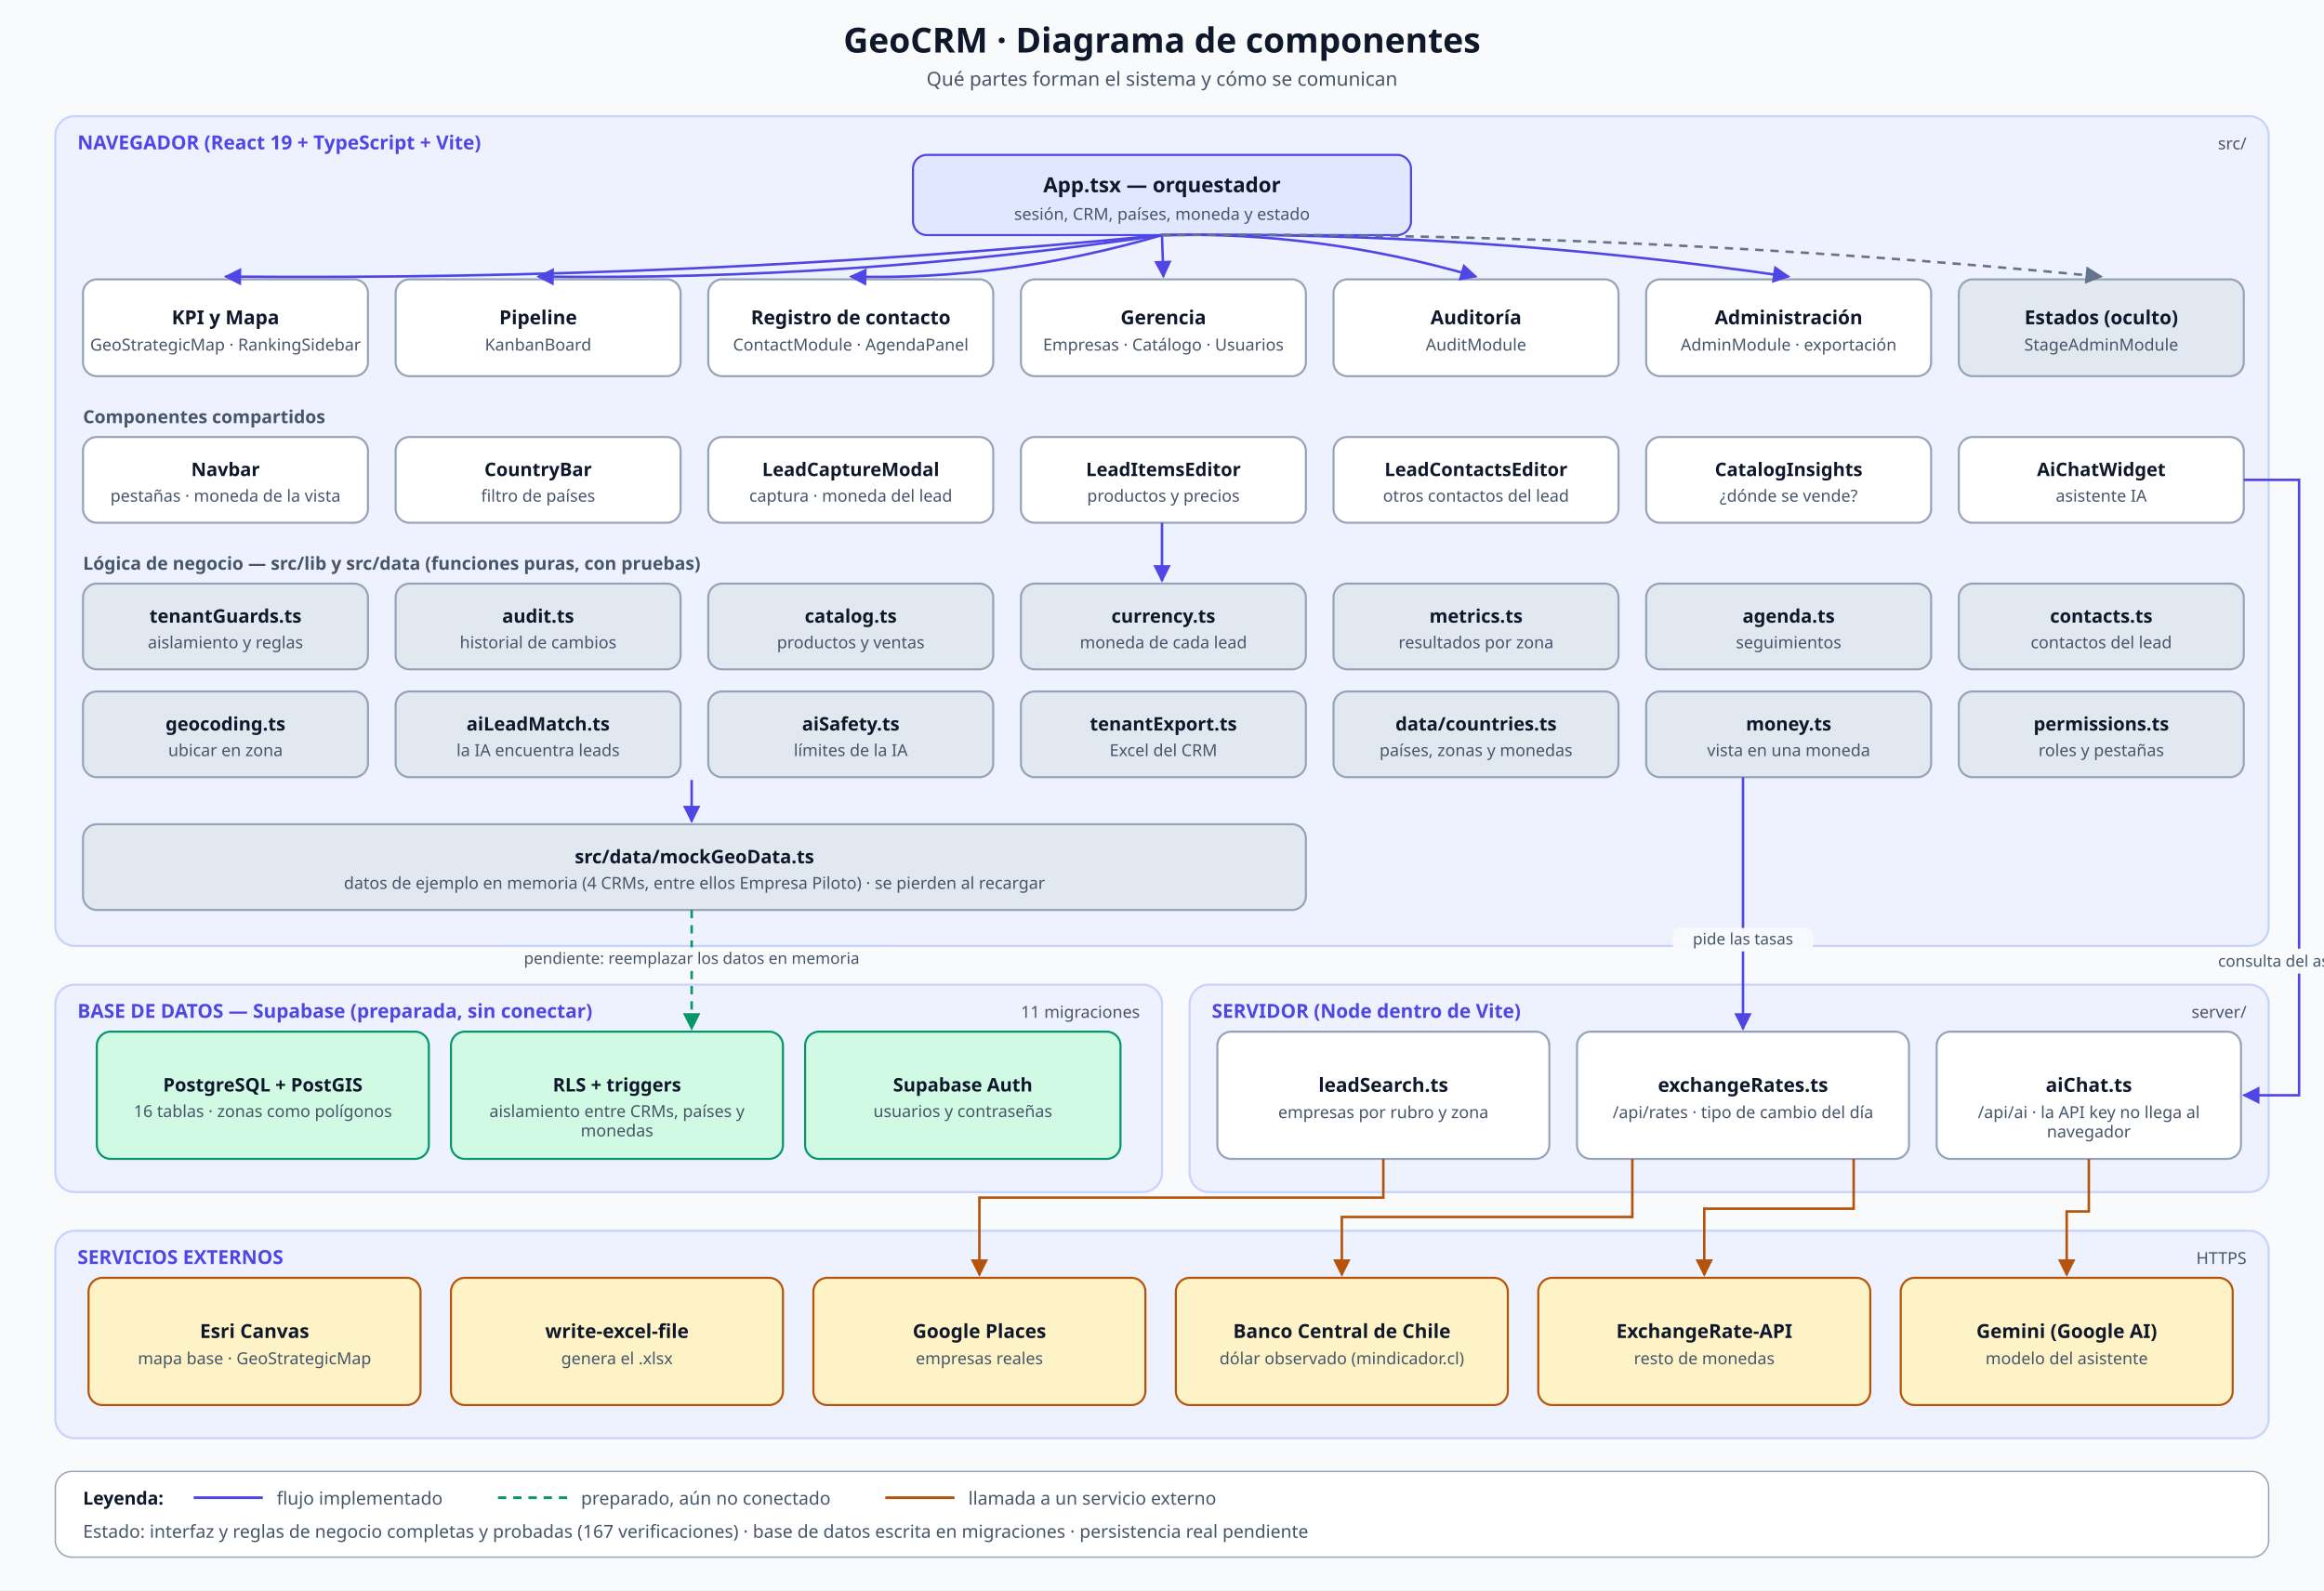
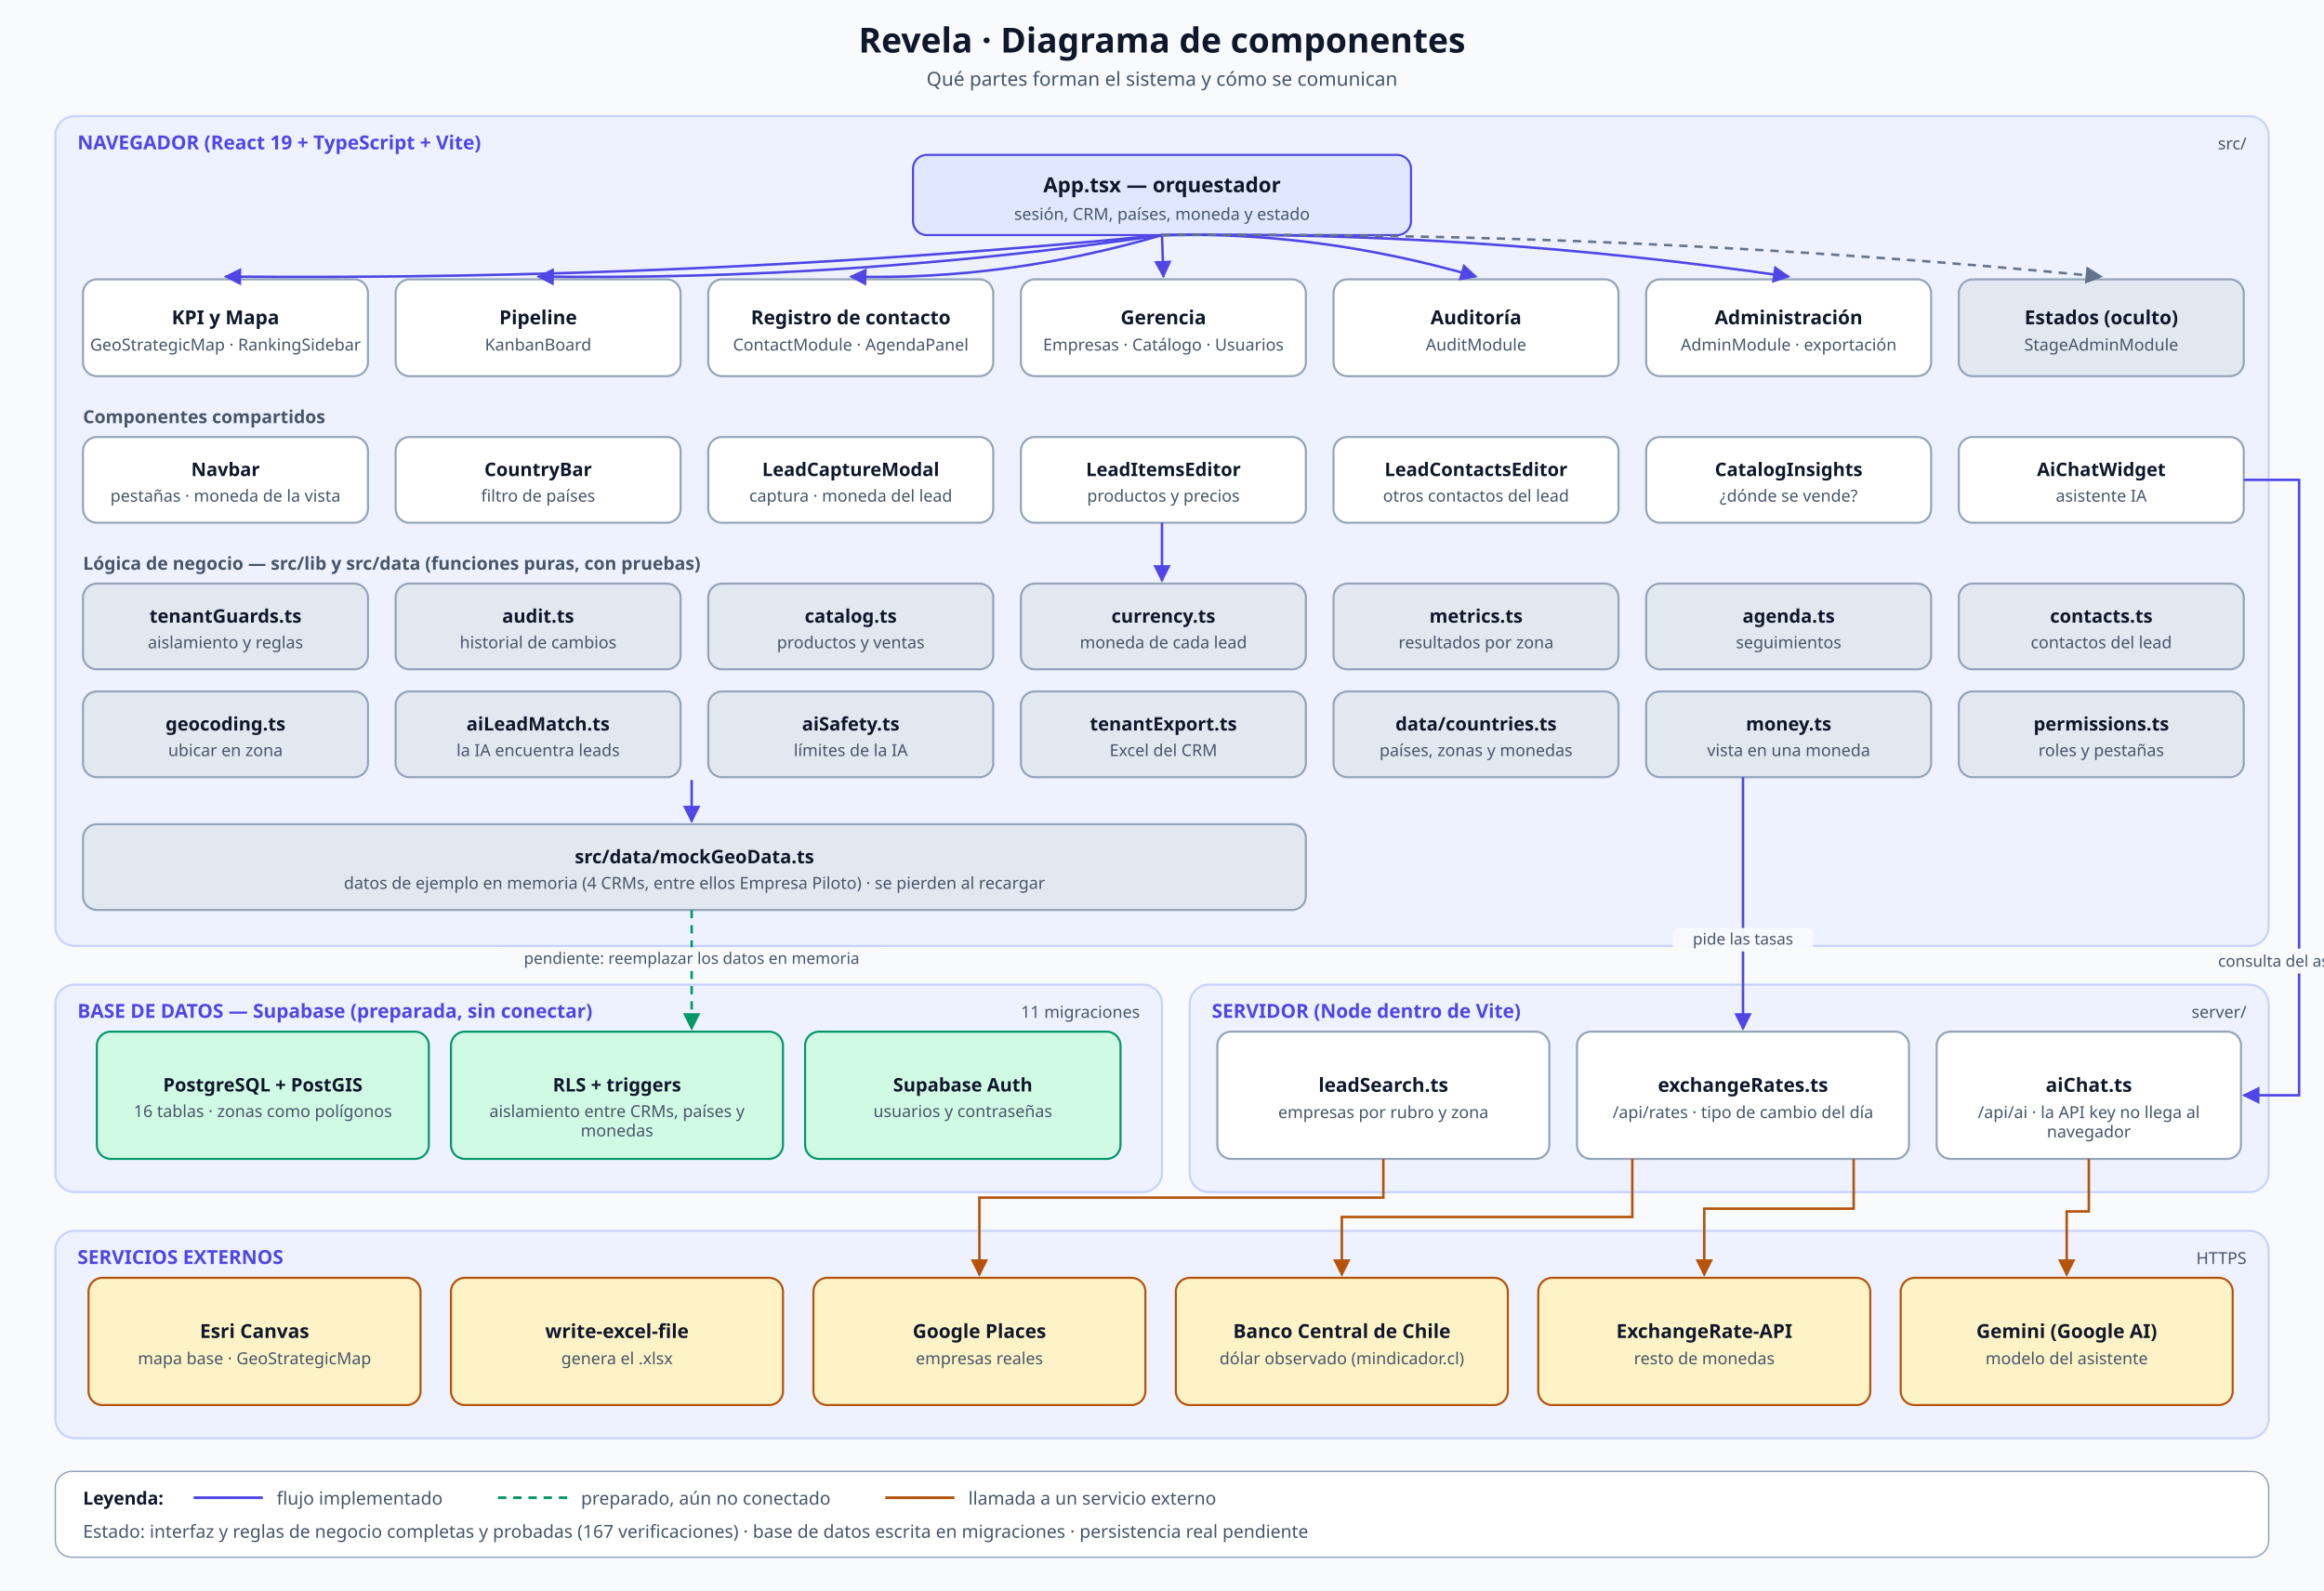
<svg xmlns="http://www.w3.org/2000/svg" width="1680" height="1150" viewBox="0 0 1680 1150">
  <defs>
    <marker id="punta-64748B" viewBox="0 0 10 10" refX="9" refY="5" markerWidth="7" markerHeight="7" orient="auto-start-reverse">
      <path d="M 0 0 L 10 5 L 0 10 z" fill="#64748B" />
    </marker>
    <marker id="punta-4F46E5" viewBox="0 0 10 10" refX="9" refY="5" markerWidth="7" markerHeight="7" orient="auto-start-reverse">
      <path d="M 0 0 L 10 5 L 0 10 z" fill="#4F46E5" />
    </marker>
    <marker id="punta-059669" viewBox="0 0 10 10" refX="9" refY="5" markerWidth="7" markerHeight="7" orient="auto-start-reverse">
      <path d="M 0 0 L 10 5 L 0 10 z" fill="#059669" />
    </marker>
    <marker id="punta-DC2626" viewBox="0 0 10 10" refX="9" refY="5" markerWidth="7" markerHeight="7" orient="auto-start-reverse">
      <path d="M 0 0 L 10 5 L 0 10 z" fill="#DC2626" />
    </marker>
    <marker id="punta-B45309" viewBox="0 0 10 10" refX="9" refY="5" markerWidth="7" markerHeight="7" orient="auto-start-reverse">
      <path d="M 0 0 L 10 5 L 0 10 z" fill="#B45309" />
    </marker>
  </defs>
  <rect width="1680" height="1150" fill="#F8FAFC" />
-   <text x="840" y="38" font-size="25" font-weight="700" fill="#0F172A" text-anchor="middle" font-family="'Segoe UI', system-ui, sans-serif">GeoCRM · Diagrama de componentes</text>
+   <text x="840" y="38" font-size="25" font-weight="700" fill="#0F172A" text-anchor="middle" font-family="'Segoe UI', system-ui, sans-serif">Revela · Diagrama de componentes</text>
  <text x="840" y="62" font-size="14" font-weight="400" fill="#475569" text-anchor="middle" font-family="'Segoe UI', system-ui, sans-serif">Qué partes forman el sistema y cómo se comunican</text>
  <rect x="40" y="84" width="1600" height="600" rx="14" fill="#EEF2FF" stroke="#C7D2FE" stroke-width="1.5" />
  <text x="56" y="108" font-size="14" font-weight="700" fill="#4F46E5" text-anchor="start" font-family="'Segoe UI', system-ui, sans-serif">NAVEGADOR (React 19 + TypeScript + Vite)</text>
  <text x="1624" y="108" font-size="12" font-weight="400" fill="#475569" text-anchor="end" font-family="'Segoe UI', system-ui, sans-serif">src/</text>
  <rect x="660" y="112" width="360" height="58" rx="10" fill="#E0E7FF" stroke="#4F46E5" stroke-width="1.5" />
  <text x="840" y="139" font-size="15" font-weight="600" fill="#0F172A" text-anchor="middle" font-family="'Segoe UI', system-ui, sans-serif">App.tsx — orquestador</text>
  <text x="840" y="159" font-size="12" font-weight="400" fill="#475569" text-anchor="middle" font-family="'Segoe UI', system-ui, sans-serif">sesión, CRM, países, moneda y estado</text>
  <rect x="60" y="202" width="206" height="70" rx="10" fill="#FFFFFF" stroke="#94A3B8" stroke-width="1.5" />
  <text x="163" y="234.5" font-size="14" font-weight="600" fill="#0F172A" text-anchor="middle" font-family="'Segoe UI', system-ui, sans-serif">KPI y Mapa</text>
  <text x="163" y="253.5" font-size="12" font-weight="400" fill="#475569" text-anchor="middle" font-family="'Segoe UI', system-ui, sans-serif">GeoStrategicMap · RankingSidebar</text>
  <path d="M 840 170 Q 501.5 203 163 200" fill="none" stroke="#4F46E5" stroke-width="1.8" marker-end="url(#punta-4F46E5)" />
  <rect x="286" y="202" width="206" height="70" rx="10" fill="#FFFFFF" stroke="#94A3B8" stroke-width="1.5" />
  <text x="389" y="234.5" font-size="14" font-weight="600" fill="#0F172A" text-anchor="middle" font-family="'Segoe UI', system-ui, sans-serif">Pipeline</text>
  <text x="389" y="253.5" font-size="12" font-weight="400" fill="#475569" text-anchor="middle" font-family="'Segoe UI', system-ui, sans-serif">KanbanBoard</text>
  <path d="M 840 170 Q 614.5 203 389 200" fill="none" stroke="#4F46E5" stroke-width="1.8" marker-end="url(#punta-4F46E5)" />
  <rect x="512" y="202" width="206" height="70" rx="10" fill="#FFFFFF" stroke="#94A3B8" stroke-width="1.5" />
  <text x="615" y="234.5" font-size="14" font-weight="600" fill="#0F172A" text-anchor="middle" font-family="'Segoe UI', system-ui, sans-serif">Registro de contacto</text>
  <text x="615" y="253.5" font-size="12" font-weight="400" fill="#475569" text-anchor="middle" font-family="'Segoe UI', system-ui, sans-serif">ContactModule · AgendaPanel</text>
  <path d="M 840 170 Q 727.5 203 615 200" fill="none" stroke="#4F46E5" stroke-width="1.8" marker-end="url(#punta-4F46E5)" />
  <rect x="738" y="202" width="206" height="70" rx="10" fill="#FFFFFF" stroke="#94A3B8" stroke-width="1.5" />
  <text x="841" y="234.5" font-size="14" font-weight="600" fill="#0F172A" text-anchor="middle" font-family="'Segoe UI', system-ui, sans-serif">Gerencia</text>
  <text x="841" y="253.5" font-size="12" font-weight="400" fill="#475569" text-anchor="middle" font-family="'Segoe UI', system-ui, sans-serif">Empresas · Catálogo · Usuarios</text>
  <path d="M 840 170 L 841 200" fill="none" stroke="#4F46E5" stroke-width="1.8" marker-end="url(#punta-4F46E5)" />
  <rect x="964" y="202" width="206" height="70" rx="10" fill="#FFFFFF" stroke="#94A3B8" stroke-width="1.5" />
  <text x="1067" y="234.5" font-size="14" font-weight="600" fill="#0F172A" text-anchor="middle" font-family="'Segoe UI', system-ui, sans-serif">Auditoría</text>
  <text x="1067" y="253.5" font-size="12" font-weight="400" fill="#475569" text-anchor="middle" font-family="'Segoe UI', system-ui, sans-serif">AuditModule</text>
  <path d="M 840 170 Q 953.5 167 1067 200" fill="none" stroke="#4F46E5" stroke-width="1.8" marker-end="url(#punta-4F46E5)" />
  <rect x="1190" y="202" width="206" height="70" rx="10" fill="#FFFFFF" stroke="#94A3B8" stroke-width="1.5" />
  <text x="1293" y="234.5" font-size="14" font-weight="600" fill="#0F172A" text-anchor="middle" font-family="'Segoe UI', system-ui, sans-serif">Administración</text>
  <text x="1293" y="253.5" font-size="12" font-weight="400" fill="#475569" text-anchor="middle" font-family="'Segoe UI', system-ui, sans-serif">AdminModule · exportación</text>
  <path d="M 840 170 Q 1066.5 167 1293 200" fill="none" stroke="#4F46E5" stroke-width="1.8" marker-end="url(#punta-4F46E5)" />
  <rect x="1416" y="202" width="206" height="70" rx="10" fill="#E2E8F0" stroke="#94A3B8" stroke-width="1.5" />
  <text x="1519" y="234.5" font-size="14" font-weight="600" fill="#0F172A" text-anchor="middle" font-family="'Segoe UI', system-ui, sans-serif">Estados (oculto)</text>
  <text x="1519" y="253.5" font-size="12" font-weight="400" fill="#475569" text-anchor="middle" font-family="'Segoe UI', system-ui, sans-serif">StageAdminModule</text>
  <path d="M 840 170 Q 1179.5 167 1519 200" fill="none" stroke="#64748B" stroke-width="1.8" stroke-dasharray="6 5" marker-end="url(#punta-64748B)" />
  <text x="60" y="306" font-size="13" font-weight="700" fill="#475569" text-anchor="start" font-family="'Segoe UI', system-ui, sans-serif">Componentes compartidos</text>
  <rect x="60" y="316" width="206" height="62" rx="10" fill="#FFFFFF" stroke="#94A3B8" stroke-width="1.5" />
  <text x="163" y="344.25" font-size="13.5" font-weight="600" fill="#0F172A" text-anchor="middle" font-family="'Segoe UI', system-ui, sans-serif">Navbar</text>
  <text x="163" y="362.75" font-size="12" font-weight="400" fill="#475569" text-anchor="middle" font-family="'Segoe UI', system-ui, sans-serif">pestañas · moneda de la vista</text>
  <rect x="286" y="316" width="206" height="62" rx="10" fill="#FFFFFF" stroke="#94A3B8" stroke-width="1.5" />
  <text x="389" y="344.25" font-size="13.5" font-weight="600" fill="#0F172A" text-anchor="middle" font-family="'Segoe UI', system-ui, sans-serif">CountryBar</text>
  <text x="389" y="362.75" font-size="12" font-weight="400" fill="#475569" text-anchor="middle" font-family="'Segoe UI', system-ui, sans-serif">filtro de países</text>
  <rect x="512" y="316" width="206" height="62" rx="10" fill="#FFFFFF" stroke="#94A3B8" stroke-width="1.5" />
  <text x="615" y="344.25" font-size="13.5" font-weight="600" fill="#0F172A" text-anchor="middle" font-family="'Segoe UI', system-ui, sans-serif">LeadCaptureModal</text>
  <text x="615" y="362.75" font-size="12" font-weight="400" fill="#475569" text-anchor="middle" font-family="'Segoe UI', system-ui, sans-serif">captura · moneda del lead</text>
  <rect x="738" y="316" width="206" height="62" rx="10" fill="#FFFFFF" stroke="#94A3B8" stroke-width="1.5" />
  <text x="841" y="344.25" font-size="13.5" font-weight="600" fill="#0F172A" text-anchor="middle" font-family="'Segoe UI', system-ui, sans-serif">LeadItemsEditor</text>
  <text x="841" y="362.75" font-size="12" font-weight="400" fill="#475569" text-anchor="middle" font-family="'Segoe UI', system-ui, sans-serif">productos y precios</text>
  <rect x="964" y="316" width="206" height="62" rx="10" fill="#FFFFFF" stroke="#94A3B8" stroke-width="1.5" />
  <text x="1067" y="344.25" font-size="13.5" font-weight="600" fill="#0F172A" text-anchor="middle" font-family="'Segoe UI', system-ui, sans-serif">LeadContactsEditor</text>
  <text x="1067" y="362.75" font-size="12" font-weight="400" fill="#475569" text-anchor="middle" font-family="'Segoe UI', system-ui, sans-serif">otros contactos del lead</text>
  <rect x="1190" y="316" width="206" height="62" rx="10" fill="#FFFFFF" stroke="#94A3B8" stroke-width="1.5" />
  <text x="1293" y="344.25" font-size="13.5" font-weight="600" fill="#0F172A" text-anchor="middle" font-family="'Segoe UI', system-ui, sans-serif">CatalogInsights</text>
  <text x="1293" y="362.75" font-size="12" font-weight="400" fill="#475569" text-anchor="middle" font-family="'Segoe UI', system-ui, sans-serif">¿dónde se vende?</text>
  <rect x="1416" y="316" width="206" height="62" rx="10" fill="#FFFFFF" stroke="#94A3B8" stroke-width="1.5" />
  <text x="1519" y="344.25" font-size="13.5" font-weight="600" fill="#0F172A" text-anchor="middle" font-family="'Segoe UI', system-ui, sans-serif">AiChatWidget</text>
  <text x="1519" y="362.75" font-size="12" font-weight="400" fill="#475569" text-anchor="middle" font-family="'Segoe UI', system-ui, sans-serif">asistente IA</text>
  <text x="60" y="412" font-size="13" font-weight="700" fill="#475569" text-anchor="start" font-family="'Segoe UI', system-ui, sans-serif">Lógica de negocio — src/lib y src/data (funciones puras, con pruebas)</text>
  <rect x="60" y="422" width="206" height="62" rx="10" fill="#E2E8F0" stroke="#94A3B8" stroke-width="1.5" />
  <text x="163" y="450.25" font-size="13.5" font-weight="600" fill="#0F172A" text-anchor="middle" font-family="'Segoe UI', system-ui, sans-serif">tenantGuards.ts</text>
  <text x="163" y="468.75" font-size="12" font-weight="400" fill="#475569" text-anchor="middle" font-family="'Segoe UI', system-ui, sans-serif">aislamiento y reglas</text>
  <rect x="286" y="422" width="206" height="62" rx="10" fill="#E2E8F0" stroke="#94A3B8" stroke-width="1.5" />
  <text x="389" y="450.25" font-size="13.5" font-weight="600" fill="#0F172A" text-anchor="middle" font-family="'Segoe UI', system-ui, sans-serif">audit.ts</text>
  <text x="389" y="468.75" font-size="12" font-weight="400" fill="#475569" text-anchor="middle" font-family="'Segoe UI', system-ui, sans-serif">historial de cambios</text>
  <rect x="512" y="422" width="206" height="62" rx="10" fill="#E2E8F0" stroke="#94A3B8" stroke-width="1.5" />
  <text x="615" y="450.25" font-size="13.5" font-weight="600" fill="#0F172A" text-anchor="middle" font-family="'Segoe UI', system-ui, sans-serif">catalog.ts</text>
  <text x="615" y="468.75" font-size="12" font-weight="400" fill="#475569" text-anchor="middle" font-family="'Segoe UI', system-ui, sans-serif">productos y ventas</text>
  <rect x="738" y="422" width="206" height="62" rx="10" fill="#E2E8F0" stroke="#94A3B8" stroke-width="1.5" />
  <text x="841" y="450.25" font-size="13.5" font-weight="600" fill="#0F172A" text-anchor="middle" font-family="'Segoe UI', system-ui, sans-serif">currency.ts</text>
  <text x="841" y="468.75" font-size="12" font-weight="400" fill="#475569" text-anchor="middle" font-family="'Segoe UI', system-ui, sans-serif">moneda de cada lead</text>
  <rect x="964" y="422" width="206" height="62" rx="10" fill="#E2E8F0" stroke="#94A3B8" stroke-width="1.5" />
  <text x="1067" y="450.25" font-size="13.5" font-weight="600" fill="#0F172A" text-anchor="middle" font-family="'Segoe UI', system-ui, sans-serif">metrics.ts</text>
  <text x="1067" y="468.75" font-size="12" font-weight="400" fill="#475569" text-anchor="middle" font-family="'Segoe UI', system-ui, sans-serif">resultados por zona</text>
  <rect x="1190" y="422" width="206" height="62" rx="10" fill="#E2E8F0" stroke="#94A3B8" stroke-width="1.5" />
  <text x="1293" y="450.25" font-size="13.5" font-weight="600" fill="#0F172A" text-anchor="middle" font-family="'Segoe UI', system-ui, sans-serif">agenda.ts</text>
  <text x="1293" y="468.75" font-size="12" font-weight="400" fill="#475569" text-anchor="middle" font-family="'Segoe UI', system-ui, sans-serif">seguimientos</text>
  <rect x="1416" y="422" width="206" height="62" rx="10" fill="#E2E8F0" stroke="#94A3B8" stroke-width="1.5" />
  <text x="1519" y="450.25" font-size="13.5" font-weight="600" fill="#0F172A" text-anchor="middle" font-family="'Segoe UI', system-ui, sans-serif">contacts.ts</text>
  <text x="1519" y="468.75" font-size="12" font-weight="400" fill="#475569" text-anchor="middle" font-family="'Segoe UI', system-ui, sans-serif">contactos del lead</text>
  <rect x="60" y="500" width="206" height="62" rx="10" fill="#E2E8F0" stroke="#94A3B8" stroke-width="1.5" />
  <text x="163" y="528.25" font-size="13.5" font-weight="600" fill="#0F172A" text-anchor="middle" font-family="'Segoe UI', system-ui, sans-serif">geocoding.ts</text>
  <text x="163" y="546.75" font-size="12" font-weight="400" fill="#475569" text-anchor="middle" font-family="'Segoe UI', system-ui, sans-serif">ubicar en zona</text>
  <rect x="286" y="500" width="206" height="62" rx="10" fill="#E2E8F0" stroke="#94A3B8" stroke-width="1.5" />
  <text x="389" y="528.25" font-size="13.5" font-weight="600" fill="#0F172A" text-anchor="middle" font-family="'Segoe UI', system-ui, sans-serif">aiLeadMatch.ts</text>
  <text x="389" y="546.75" font-size="12" font-weight="400" fill="#475569" text-anchor="middle" font-family="'Segoe UI', system-ui, sans-serif">la IA encuentra leads</text>
  <rect x="512" y="500" width="206" height="62" rx="10" fill="#E2E8F0" stroke="#94A3B8" stroke-width="1.5" />
  <text x="615" y="528.25" font-size="13.5" font-weight="600" fill="#0F172A" text-anchor="middle" font-family="'Segoe UI', system-ui, sans-serif">aiSafety.ts</text>
  <text x="615" y="546.75" font-size="12" font-weight="400" fill="#475569" text-anchor="middle" font-family="'Segoe UI', system-ui, sans-serif">límites de la IA</text>
  <rect x="738" y="500" width="206" height="62" rx="10" fill="#E2E8F0" stroke="#94A3B8" stroke-width="1.5" />
  <text x="841" y="528.25" font-size="13.5" font-weight="600" fill="#0F172A" text-anchor="middle" font-family="'Segoe UI', system-ui, sans-serif">tenantExport.ts</text>
  <text x="841" y="546.75" font-size="12" font-weight="400" fill="#475569" text-anchor="middle" font-family="'Segoe UI', system-ui, sans-serif">Excel del CRM</text>
  <rect x="964" y="500" width="206" height="62" rx="10" fill="#E2E8F0" stroke="#94A3B8" stroke-width="1.5" />
  <text x="1067" y="528.25" font-size="13.5" font-weight="600" fill="#0F172A" text-anchor="middle" font-family="'Segoe UI', system-ui, sans-serif">data/countries.ts</text>
  <text x="1067" y="546.75" font-size="12" font-weight="400" fill="#475569" text-anchor="middle" font-family="'Segoe UI', system-ui, sans-serif">países, zonas y monedas</text>
  <rect x="1190" y="500" width="206" height="62" rx="10" fill="#E2E8F0" stroke="#94A3B8" stroke-width="1.5" />
  <text x="1293" y="528.25" font-size="13.5" font-weight="600" fill="#0F172A" text-anchor="middle" font-family="'Segoe UI', system-ui, sans-serif">money.ts</text>
  <text x="1293" y="546.75" font-size="12" font-weight="400" fill="#475569" text-anchor="middle" font-family="'Segoe UI', system-ui, sans-serif">vista en una moneda</text>
  <rect x="1416" y="500" width="206" height="62" rx="10" fill="#E2E8F0" stroke="#94A3B8" stroke-width="1.5" />
  <text x="1519" y="528.25" font-size="13.5" font-weight="600" fill="#0F172A" text-anchor="middle" font-family="'Segoe UI', system-ui, sans-serif">permissions.ts</text>
  <text x="1519" y="546.75" font-size="12" font-weight="400" fill="#475569" text-anchor="middle" font-family="'Segoe UI', system-ui, sans-serif">roles y pestañas</text>
  <path d="M 840 378 L 840 420" fill="none" stroke="#4F46E5" stroke-width="1.8" marker-end="url(#punta-4F46E5)" />
  <rect x="60" y="596" width="884" height="62" rx="10" fill="#E2E8F0" stroke="#94A3B8" stroke-width="1.5" />
  <text x="502" y="624.25" font-size="13.5" font-weight="600" fill="#0F172A" text-anchor="middle" font-family="'Segoe UI', system-ui, sans-serif">src/data/mockGeoData.ts</text>
  <text x="502" y="642.75" font-size="12" font-weight="400" fill="#475569" text-anchor="middle" font-family="'Segoe UI', system-ui, sans-serif">datos de ejemplo en memoria (4 CRMs, entre ellos Empresa Piloto) · se pierden al recargar</text>
  <path d="M 500 564 L 500 594" fill="none" stroke="#4F46E5" stroke-width="1.8" marker-end="url(#punta-4F46E5)" />
  <rect x="40" y="712" width="800" height="150" rx="14" fill="#EEF2FF" stroke="#C7D2FE" stroke-width="1.5" />
  <text x="56" y="736" font-size="14" font-weight="700" fill="#4F46E5" text-anchor="start" font-family="'Segoe UI', system-ui, sans-serif">BASE DE DATOS — Supabase (preparada, sin conectar)</text>
  <text x="824" y="736" font-size="12" font-weight="400" fill="#475569" text-anchor="end" font-family="'Segoe UI', system-ui, sans-serif">11 migraciones</text>
  <rect x="70" y="746" width="240" height="92" rx="10" fill="#D1FAE5" stroke="#059669" stroke-width="1.5" />
  <text x="190" y="789.25" font-size="13.5" font-weight="600" fill="#0F172A" text-anchor="middle" font-family="'Segoe UI', system-ui, sans-serif">PostgreSQL + PostGIS</text>
  <text x="190" y="807.75" font-size="12" font-weight="400" fill="#475569" text-anchor="middle" font-family="'Segoe UI', system-ui, sans-serif">16 tablas · zonas como polígonos</text>
  <rect x="326" y="746" width="240" height="92" rx="10" fill="#D1FAE5" stroke="#059669" stroke-width="1.5" />
  <text x="446" y="789.25" font-size="13.5" font-weight="600" fill="#0F172A" text-anchor="middle" font-family="'Segoe UI', system-ui, sans-serif">RLS + triggers</text>
  <text x="446" y="807.75" font-size="12" font-weight="400" fill="#475569" text-anchor="middle" font-family="'Segoe UI', system-ui, sans-serif">aislamiento entre CRMs, países y</text>
  <text x="446" y="821.75" font-size="12" font-weight="400" fill="#475569" text-anchor="middle" font-family="'Segoe UI', system-ui, sans-serif">monedas</text>
  <rect x="582" y="746" width="228" height="92" rx="10" fill="#D1FAE5" stroke="#059669" stroke-width="1.5" />
  <text x="696" y="789.25" font-size="13.5" font-weight="600" fill="#0F172A" text-anchor="middle" font-family="'Segoe UI', system-ui, sans-serif">Supabase Auth</text>
  <text x="696" y="807.75" font-size="12" font-weight="400" fill="#475569" text-anchor="middle" font-family="'Segoe UI', system-ui, sans-serif">usuarios y contraseñas</text>
  <rect x="860" y="712" width="780" height="150" rx="14" fill="#EEF2FF" stroke="#C7D2FE" stroke-width="1.5" />
  <text x="876" y="736" font-size="14" font-weight="700" fill="#4F46E5" text-anchor="start" font-family="'Segoe UI', system-ui, sans-serif">SERVIDOR (Node dentro de Vite)</text>
  <text x="1624" y="736" font-size="12" font-weight="400" fill="#475569" text-anchor="end" font-family="'Segoe UI', system-ui, sans-serif">server/</text>
  <rect x="880" y="746" width="240" height="92" rx="10" fill="#FFFFFF" stroke="#94A3B8" stroke-width="1.5" />
  <text x="1000" y="789.5" font-size="14" font-weight="600" fill="#0F172A" text-anchor="middle" font-family="'Segoe UI', system-ui, sans-serif">leadSearch.ts</text>
  <text x="1000" y="808.5" font-size="12" font-weight="400" fill="#475569" text-anchor="middle" font-family="'Segoe UI', system-ui, sans-serif">empresas por rubro y zona</text>
  <rect x="1140" y="746" width="240" height="92" rx="10" fill="#FFFFFF" stroke="#94A3B8" stroke-width="1.5" />
  <text x="1260" y="789.5" font-size="14" font-weight="600" fill="#0F172A" text-anchor="middle" font-family="'Segoe UI', system-ui, sans-serif">exchangeRates.ts</text>
  <text x="1260" y="808.5" font-size="12" font-weight="400" fill="#475569" text-anchor="middle" font-family="'Segoe UI', system-ui, sans-serif">/api/rates · tipo de cambio del día</text>
  <rect x="1400" y="746" width="220" height="92" rx="10" fill="#FFFFFF" stroke="#94A3B8" stroke-width="1.5" />
  <text x="1510" y="789.5" font-size="14" font-weight="600" fill="#0F172A" text-anchor="middle" font-family="'Segoe UI', system-ui, sans-serif">aiChat.ts</text>
  <text x="1510" y="808.5" font-size="12" font-weight="400" fill="#475569" text-anchor="middle" font-family="'Segoe UI', system-ui, sans-serif">/api/ai · la API key no llega al</text>
  <text x="1510" y="822.5" font-size="12" font-weight="400" fill="#475569" text-anchor="middle" font-family="'Segoe UI', system-ui, sans-serif">navegador</text>
  <rect x="40" y="890" width="1600" height="150" rx="14" fill="#EEF2FF" stroke="#C7D2FE" stroke-width="1.5" />
  <text x="56" y="914" font-size="14" font-weight="700" fill="#4F46E5" text-anchor="start" font-family="'Segoe UI', system-ui, sans-serif">SERVICIOS EXTERNOS</text>
  <text x="1624" y="914" font-size="12" font-weight="400" fill="#475569" text-anchor="end" font-family="'Segoe UI', system-ui, sans-serif">HTTPS</text>
  <rect x="64" y="924" width="240" height="92" rx="10" fill="#FEF3C7" stroke="#B45309" stroke-width="1.5" />
  <text x="184" y="967.5" font-size="14" font-weight="600" fill="#0F172A" text-anchor="middle" font-family="'Segoe UI', system-ui, sans-serif">Esri Canvas</text>
  <text x="184" y="986.5" font-size="12" font-weight="400" fill="#475569" text-anchor="middle" font-family="'Segoe UI', system-ui, sans-serif">mapa base · GeoStrategicMap</text>
  <rect x="326" y="924" width="240" height="92" rx="10" fill="#FEF3C7" stroke="#B45309" stroke-width="1.5" />
  <text x="446" y="967.5" font-size="14" font-weight="600" fill="#0F172A" text-anchor="middle" font-family="'Segoe UI', system-ui, sans-serif">write-excel-file</text>
  <text x="446" y="986.5" font-size="12" font-weight="400" fill="#475569" text-anchor="middle" font-family="'Segoe UI', system-ui, sans-serif">genera el .xlsx</text>
  <rect x="588" y="924" width="240" height="92" rx="10" fill="#FEF3C7" stroke="#B45309" stroke-width="1.5" />
  <text x="708" y="967.5" font-size="14" font-weight="600" fill="#0F172A" text-anchor="middle" font-family="'Segoe UI', system-ui, sans-serif">Google Places</text>
  <text x="708" y="986.5" font-size="12" font-weight="400" fill="#475569" text-anchor="middle" font-family="'Segoe UI', system-ui, sans-serif">empresas reales</text>
  <rect x="850" y="924" width="240" height="92" rx="10" fill="#FEF3C7" stroke="#B45309" stroke-width="1.5" />
  <text x="970" y="967.5" font-size="14" font-weight="600" fill="#0F172A" text-anchor="middle" font-family="'Segoe UI', system-ui, sans-serif">Banco Central de Chile</text>
  <text x="970" y="986.5" font-size="12" font-weight="400" fill="#475569" text-anchor="middle" font-family="'Segoe UI', system-ui, sans-serif">dólar observado (mindicador.cl)</text>
  <rect x="1112" y="924" width="240" height="92" rx="10" fill="#FEF3C7" stroke="#B45309" stroke-width="1.5" />
  <text x="1232" y="967.5" font-size="14" font-weight="600" fill="#0F172A" text-anchor="middle" font-family="'Segoe UI', system-ui, sans-serif">ExchangeRate-API</text>
  <text x="1232" y="986.5" font-size="12" font-weight="400" fill="#475569" text-anchor="middle" font-family="'Segoe UI', system-ui, sans-serif">resto de monedas</text>
  <rect x="1374" y="924" width="240" height="92" rx="10" fill="#FEF3C7" stroke="#B45309" stroke-width="1.5" />
  <text x="1494" y="967.5" font-size="14" font-weight="600" fill="#0F172A" text-anchor="middle" font-family="'Segoe UI', system-ui, sans-serif">Gemini (Google AI)</text>
  <text x="1494" y="986.5" font-size="12" font-weight="400" fill="#475569" text-anchor="middle" font-family="'Segoe UI', system-ui, sans-serif">modelo del asistente</text>
  <path d="M 1622 347 L 1662 347 L 1662 792 L 1622 792" fill="none" stroke="#4F46E5" stroke-width="1.8" marker-end="url(#punta-4F46E5)" />
  <rect x="1584.6" y="686" width="154.8" height="18" rx="5" fill="#F8FAFC" opacity="0.97" />
  <text x="1662" y="699" font-size="11.5" font-weight="400" fill="#475569" text-anchor="middle" font-family="'Segoe UI', system-ui, sans-serif">consulta del asistente</text>
  <path d="M 1260 562 L 1260 744" fill="none" stroke="#4F46E5" stroke-width="1.8" marker-end="url(#punta-4F46E5)" />
  <rect x="1209.2" y="671" width="101.6" height="17" rx="5" fill="#F8FAFC" opacity="0.95" />
  <text x="1260" y="683" font-size="11.5" font-weight="400" fill="#475569" text-anchor="middle" font-family="'Segoe UI', system-ui, sans-serif">pide las tasas</text>
  <path d="M 500 658 L 500 744" fill="none" stroke="#059669" stroke-width="1.8" stroke-dasharray="6 5" marker-end="url(#punta-059669)" />
  <rect x="359.6" y="685" width="280.8" height="17" rx="5" fill="#F8FAFC" opacity="0.95" />
  <text x="500" y="697" font-size="11.5" font-weight="400" fill="#475569" text-anchor="middle" font-family="'Segoe UI', system-ui, sans-serif">pendiente: reemplazar los datos en memoria</text>
  <path d="M 1000 838 L 1000 866 L 708 866 L 708 922" fill="none" stroke="#B45309" stroke-width="1.8" marker-end="url(#punta-B45309)" />
  <path d="M 1180 838 L 1180 880 L 970 880 L 970 922" fill="none" stroke="#B45309" stroke-width="1.8" marker-end="url(#punta-B45309)" />
  <path d="M 1340 838 L 1340 874 L 1232 874 L 1232 922" fill="none" stroke="#B45309" stroke-width="1.8" marker-end="url(#punta-B45309)" />
  <path d="M 1510 838 L 1510 876 L 1494 876 L 1494 922" fill="none" stroke="#B45309" stroke-width="1.8" marker-end="url(#punta-B45309)" />
  <rect x="40" y="1064" width="1600" height="62" rx="12" fill="#FFFFFF" stroke="#94A3B8" />
  <text x="60" y="1088" font-size="13" font-weight="700" fill="#0F172A" text-anchor="start" font-family="'Segoe UI', system-ui, sans-serif">Leyenda:</text>
  <line x1="140" y1="1083" x2="190" y2="1083" stroke="#4F46E5" stroke-width="2" />
  <text x="200" y="1088" font-size="13" font-weight="400" fill="#475569" text-anchor="start" font-family="'Segoe UI', system-ui, sans-serif">flujo implementado</text>
  <line x1="360" y1="1083" x2="410" y2="1083" stroke="#059669" stroke-width="2" stroke-dasharray="6 5" />
  <text x="420" y="1088" font-size="13" font-weight="400" fill="#475569" text-anchor="start" font-family="'Segoe UI', system-ui, sans-serif">preparado, aún no conectado</text>
  <line x1="640" y1="1083" x2="690" y2="1083" stroke="#B45309" stroke-width="2" />
  <text x="700" y="1088" font-size="13" font-weight="400" fill="#475569" text-anchor="start" font-family="'Segoe UI', system-ui, sans-serif">llamada a un servicio externo</text>
  <text x="60" y="1112" font-size="13" font-weight="400" fill="#475569" text-anchor="start" font-family="'Segoe UI', system-ui, sans-serif">Estado: interfaz y reglas de negocio completas y probadas (167 verificaciones) · base de datos escrita en migraciones · persistencia real pendiente</text>
</svg>
